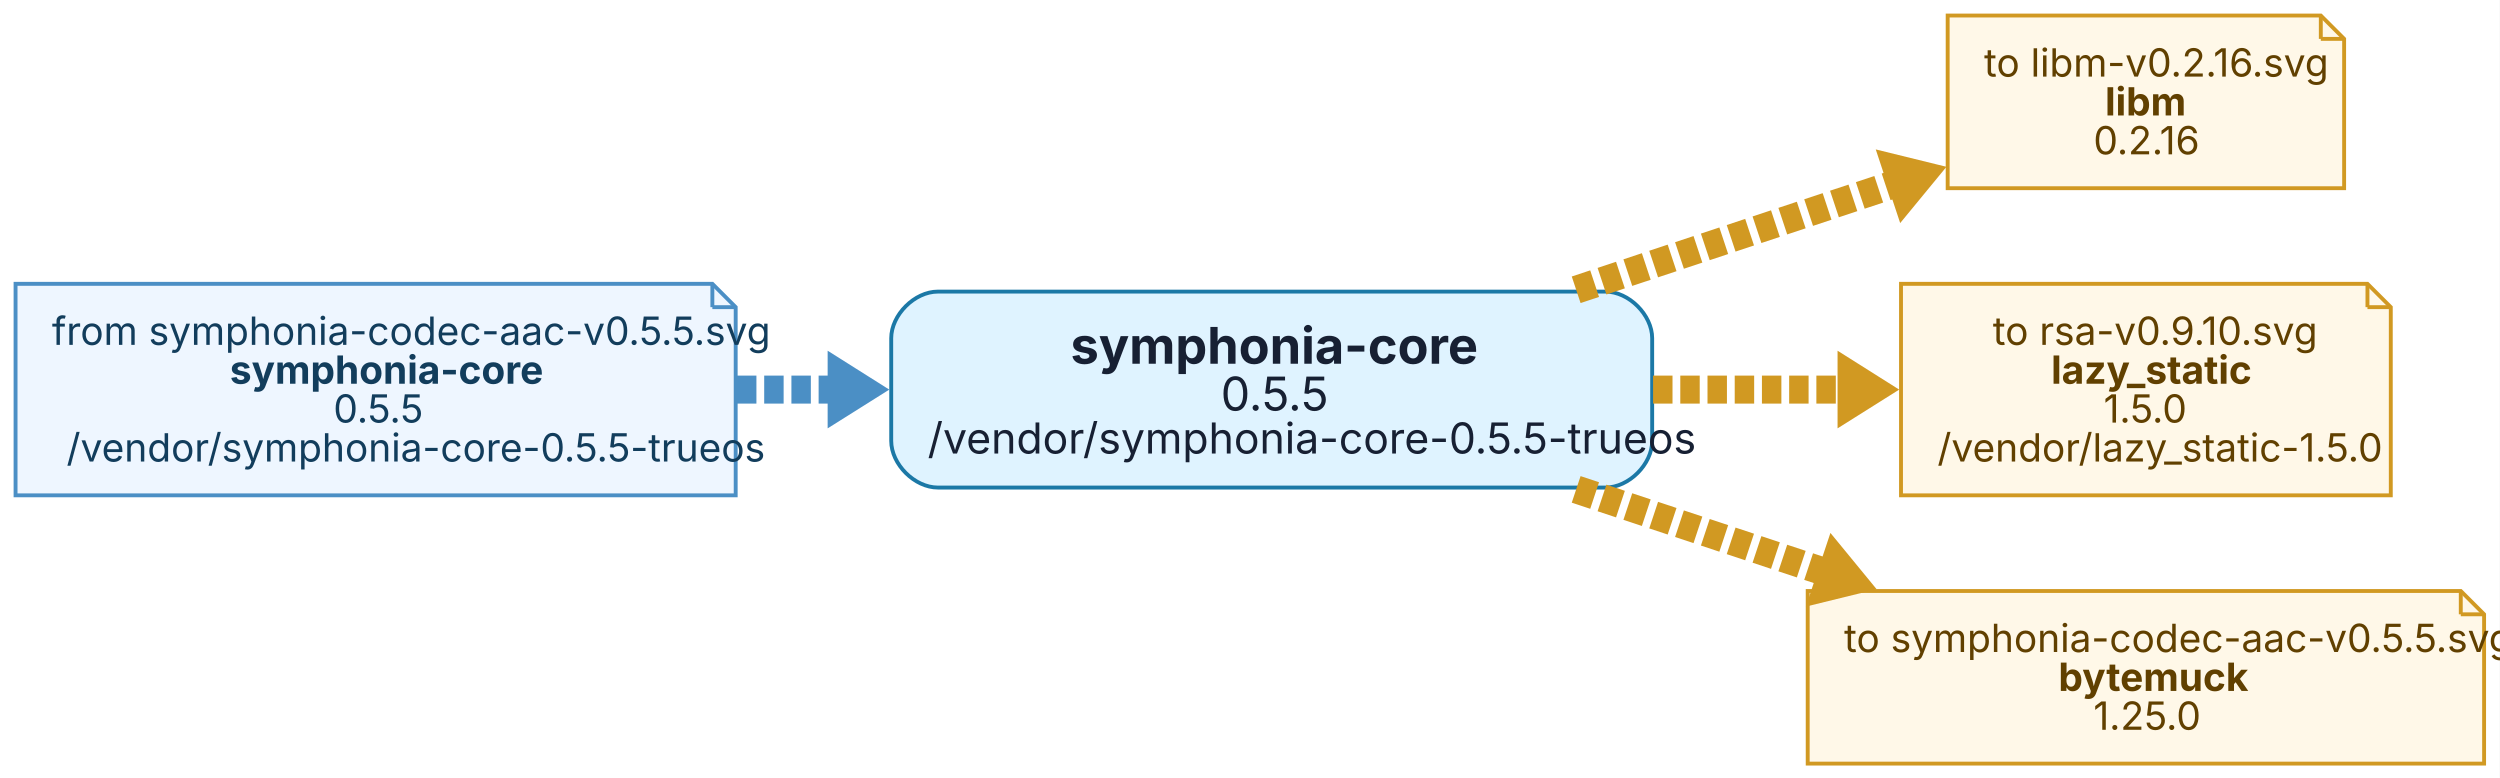
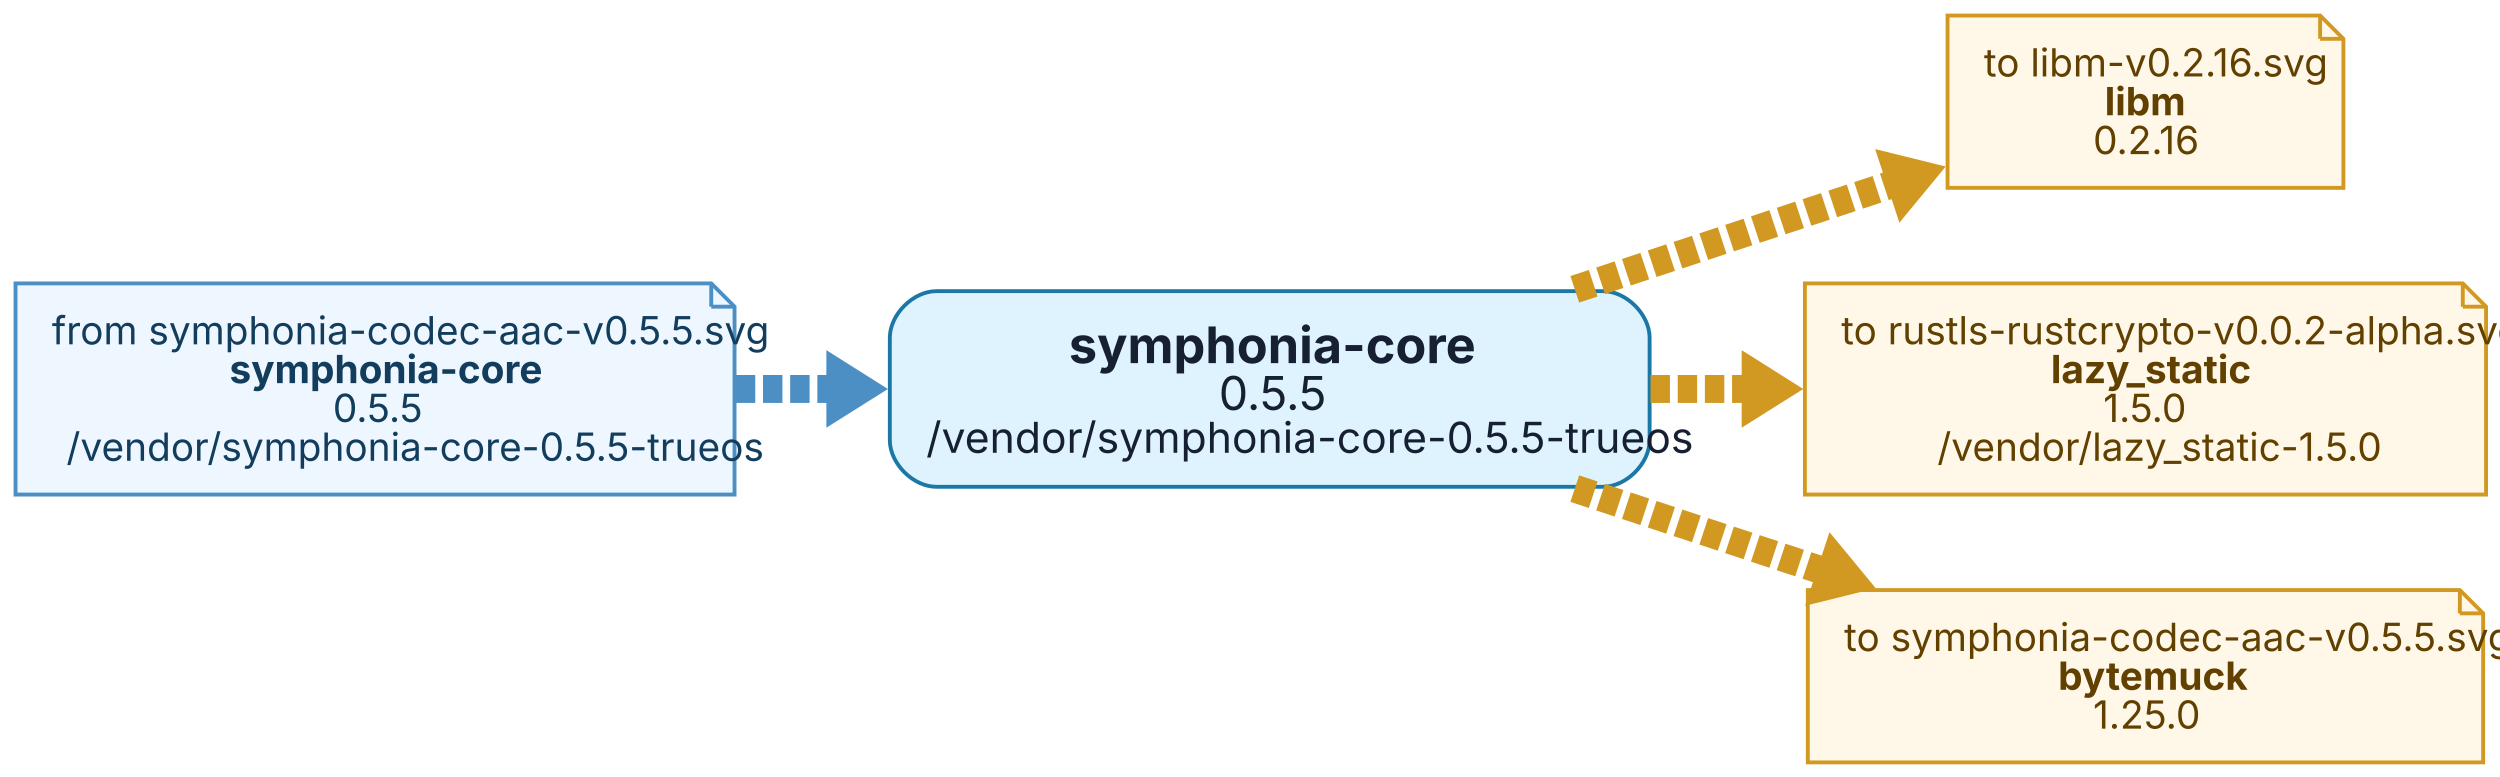
- <svg xmlns="http://www.w3.org/2000/svg" width="643pt" height="200pt" viewBox="0.00 0.00 643.00 200.00">
+ <svg xmlns="http://www.w3.org/2000/svg" width="644pt" height="200pt" viewBox="0.00 0.00 644.00 200.00">
  <g id="graph0" class="graph" transform="scale(1 1) rotate(0) translate(4 196.4)">
-     <polygon fill="white" stroke="none" points="-4,4 -4,-196.4 638.91,-196.4 638.91,4 -4,4" />
+     <polygon fill="white" stroke="none" points="-4,4 -4,-196.4 640.41,-196.4 640.41,4 -4,4" />
    <g id="node1" class="node">
      <path fill="#dff3ff" stroke="#1b78a6" d="M408.94,-121.4C408.94,-121.4 237.22,-121.4 237.22,-121.4 231.22,-121.4 225.22,-115.4 225.22,-109.4 225.22,-109.4 225.22,-83 225.22,-83 225.22,-77 231.22,-71 237.22,-71 237.22,-71 408.94,-71 408.94,-71 414.94,-71 420.94,-77 420.94,-83 420.94,-83 420.94,-109.4 420.94,-109.4 420.94,-115.4 414.94,-121.4 408.94,-121.4" />
      <text xml:space="preserve" text-anchor="start" x="271.33" y="-102.85" font-family="Inter,Arial" font-weight="bold" font-size="13.00" fill="#172033">symphonia-core</text>
-       <text xml:space="preserve" text-anchor="start" x="309.96" y="-90.8" font-family="Inter,Arial" font-size="12.00" fill="#172033">0.5.5</text>
+       <text xml:space="preserve" text-anchor="start" x="309.95" y="-90.8" font-family="Inter,Arial" font-size="12.00" fill="#172033">0.5.5</text>
      <text xml:space="preserve" text-anchor="start" x="234.58" y="-79.75" font-family="Inter,Arial" font-size="11.00" fill="#172033">/vendor/symphonia-core-0.5.5-trueos</text>
    </g>
    <g id="node2" class="node">
-       <polygon fill="#fff8e8" stroke="#d19922" points="592.91,-192.4 496.94,-192.4 496.94,-148 598.91,-148 598.91,-186.4 592.91,-192.4" />
-       <polyline fill="none" stroke="#d19922" points="592.91,-192.4 592.91,-186.4" />
-       <polyline fill="none" stroke="#d19922" points="598.91,-186.4 592.91,-186.4" />
-       <text xml:space="preserve" text-anchor="start" x="506.3" y="-176.7" font-family="Inter,Arial" font-size="10.00" fill="#614000">to libm-v0.2.16.svg</text>
-       <text xml:space="preserve" text-anchor="start" x="537.42" y="-166.7" font-family="Inter,Arial" font-weight="bold" font-size="10.00" fill="#614000">libm</text>
-       <text xml:space="preserve" text-anchor="start" x="534.42" y="-156.7" font-family="Inter,Arial" font-size="10.00" fill="#614000">0.2.16</text>
+       <polygon fill="#fff8e8" stroke="#d19922" points="593.66,-192.4 497.69,-192.4 497.69,-148 599.66,-148 599.66,-186.4 593.66,-192.4" />
+       <polyline fill="none" stroke="#d19922" points="593.66,-192.4 593.66,-186.4" />
+       <polyline fill="none" stroke="#d19922" points="599.66,-186.4 593.66,-186.4" />
+       <text xml:space="preserve" text-anchor="start" x="507.05" y="-176.7" font-family="Inter,Arial" font-size="10.00" fill="#614000">to libm-v0.2.16.svg</text>
+       <text xml:space="preserve" text-anchor="start" x="538.17" y="-166.7" font-family="Inter,Arial" font-weight="bold" font-size="10.00" fill="#614000">libm</text>
+       <text xml:space="preserve" text-anchor="start" x="535.17" y="-156.7" font-family="Inter,Arial" font-size="10.00" fill="#614000">0.2.16</text>
    </g>
    <g id="edge1" class="edge">
-       <path fill="none" stroke="#d19922" stroke-width="7.2" stroke-dasharray="5,2" d="M401.39,-121.87C428.76,-130.96 459.16,-141.05 485.07,-149.66" />
-       <polygon fill="#d19922" stroke="#d19922" stroke-width="7.2" points="483.91,-152.92 490.22,-151.37 486.09,-146.35 483.91,-152.92" />
+       <path fill="none" stroke="#d19922" stroke-width="7.2" stroke-dasharray="5,2" d="M401.66,-121.87C429.11,-130.96 459.61,-141.05 485.61,-149.66" />
+       <polygon fill="#d19922" stroke="#d19922" stroke-width="7.2" points="484.49,-152.94 490.8,-151.38 486.66,-146.36 484.49,-152.94" />
    </g>
    <g id="node3" class="node">
-       <polygon fill="#fff8e8" stroke="#d19922" points="604.91,-123.4 484.94,-123.4 484.94,-69 610.91,-69 610.91,-117.4 604.91,-123.4" />
-       <polyline fill="none" stroke="#d19922" points="604.91,-123.4 604.91,-117.4" />
-       <polyline fill="none" stroke="#d19922" points="610.91,-117.4 604.91,-117.4" />
-       <text xml:space="preserve" text-anchor="start" x="508.55" y="-107.7" font-family="Inter,Arial" font-size="10.00" fill="#614000">to rsa-v0.9.10.svg</text>
-       <text xml:space="preserve" text-anchor="start" x="523.55" y="-97.7" font-family="Inter,Arial" font-weight="bold" font-size="10.00" fill="#614000">lazy_static</text>
-       <text xml:space="preserve" text-anchor="start" x="537.05" y="-87.7" font-family="Inter,Arial" font-size="10.00" fill="#614000">1.5.0</text>
-       <text xml:space="preserve" text-anchor="start" x="494.3" y="-77.7" font-family="Inter,Arial" font-size="10.00" fill="#614000">/vendor/lazy_static-1.5.0</text>
+       <polygon fill="#fff8e8" stroke="#d19922" points="630.41,-123.4 460.94,-123.4 460.94,-69 636.41,-69 636.41,-117.4 630.41,-123.4" />
+       <polyline fill="none" stroke="#d19922" points="630.41,-123.4 630.41,-117.4" />
+       <polyline fill="none" stroke="#d19922" points="636.41,-117.4 630.41,-117.4" />
+       <text xml:space="preserve" text-anchor="start" x="470.3" y="-107.7" font-family="Inter,Arial" font-size="10.00" fill="#614000">to rustls-rustcrypto-v0.0.2-alpha.svg</text>
+       <text xml:space="preserve" text-anchor="start" x="524.3" y="-97.7" font-family="Inter,Arial" font-weight="bold" font-size="10.00" fill="#614000">lazy_static</text>
+       <text xml:space="preserve" text-anchor="start" x="537.8" y="-87.7" font-family="Inter,Arial" font-size="10.00" fill="#614000">1.5.0</text>
+       <text xml:space="preserve" text-anchor="start" x="495.05" y="-77.7" font-family="Inter,Arial" font-size="10.00" fill="#614000">/vendor/lazy_static-1.5.0</text>
    </g>
    <g id="edge2" class="edge">
-       <path fill="none" stroke="#d19922" stroke-width="7.2" stroke-dasharray="5,2" d="M421.17,-96.2C438.45,-96.2 456.19,-96.2 472.69,-96.2" />
-       <polygon fill="#d19922" stroke="#d19922" stroke-width="7.2" points="472.22,-99.67 477.72,-96.2 472.22,-92.74 472.22,-99.67" />
+       <path fill="none" stroke="#d19922" stroke-width="7.2" stroke-dasharray="5,2" d="M421.18,-96.2C430.17,-96.2 439.29,-96.2 448.31,-96.2" />
+       <polygon fill="#d19922" stroke="#d19922" stroke-width="7.2" points="448.26,-99.67 453.76,-96.2 448.26,-92.74 448.26,-99.67" />
    </g>
    <g id="node4" class="node">
-       <polygon fill="#fff8e8" stroke="#d19922" points="628.91,-44.4 460.94,-44.4 460.94,0 634.91,0 634.91,-38.4 628.91,-44.4" />
-       <polyline fill="none" stroke="#d19922" points="628.91,-44.4 628.91,-38.4" />
-       <polyline fill="none" stroke="#d19922" points="634.91,-38.4 628.91,-38.4" />
-       <text xml:space="preserve" text-anchor="start" x="470.3" y="-28.7" font-family="Inter,Arial" font-size="10.00" fill="#614000">to symphonia-codec-aac-v0.5.5.svg</text>
-       <text xml:space="preserve" text-anchor="start" x="525.42" y="-18.7" font-family="Inter,Arial" font-weight="bold" font-size="10.00" fill="#614000">bytemuck</text>
-       <text xml:space="preserve" text-anchor="start" x="534.42" y="-8.7" font-family="Inter,Arial" font-size="10.00" fill="#614000">1.25.0</text>
+       <polygon fill="#fff8e8" stroke="#d19922" points="629.66,-44.4 461.69,-44.4 461.69,0 635.66,0 635.66,-38.4 629.66,-44.4" />
+       <polyline fill="none" stroke="#d19922" points="629.66,-44.4 629.66,-38.4" />
+       <polyline fill="none" stroke="#d19922" points="635.66,-38.4 629.66,-38.4" />
+       <text xml:space="preserve" text-anchor="start" x="471.05" y="-28.7" font-family="Inter,Arial" font-size="10.00" fill="#614000">to symphonia-codec-aac-v0.5.5.svg</text>
+       <text xml:space="preserve" text-anchor="start" x="526.17" y="-18.7" font-family="Inter,Arial" font-weight="bold" font-size="10.00" fill="#614000">bytemuck</text>
+       <text xml:space="preserve" text-anchor="start" x="535.17" y="-8.7" font-family="Inter,Arial" font-size="10.00" fill="#614000">1.25.0</text>
    </g>
    <g id="edge3" class="edge">
-       <path fill="none" stroke="#d19922" stroke-width="7.2" stroke-dasharray="5,2" d="M401.39,-70.53C422.71,-63.45 445.86,-55.76 467.3,-48.64" />
-       <polygon fill="#d19922" stroke="#d19922" stroke-width="7.2" points="468.14,-52.01 472.26,-46.99 465.95,-45.44 468.14,-52.01" />
+       <path fill="none" stroke="#d19922" stroke-width="7.2" stroke-dasharray="5,2" d="M401.66,-70.53C423.04,-63.45 446.27,-55.76 467.78,-48.64" />
+       <polygon fill="#d19922" stroke="#d19922" stroke-width="7.2" points="468.65,-52 472.78,-46.99 466.47,-45.42 468.65,-52" />
    </g>
    <g id="node5" class="node">
      <polygon fill="#eef6ff" stroke="#4b8fc5" points="179.22,-123.4 0,-123.4 0,-69 185.22,-69 185.22,-117.4 179.22,-123.4" />
      <polyline fill="none" stroke="#4b8fc5" points="179.22,-123.4 179.22,-117.4" />
      <polyline fill="none" stroke="#4b8fc5" points="185.22,-117.4 179.22,-117.4" />
      <text xml:space="preserve" text-anchor="start" x="9.36" y="-107.7" font-family="Inter,Arial" font-size="10.00" fill="#123d5c">from symphonia-codec-aac-v0.5.5.svg</text>
      <text xml:space="preserve" text-anchor="start" x="55.11" y="-97.7" font-family="Inter,Arial" font-weight="bold" font-size="10.00" fill="#123d5c">symphonia-core</text>
      <text xml:space="preserve" text-anchor="start" x="81.74" y="-87.7" font-family="Inter,Arial" font-size="10.00" fill="#123d5c">0.5.5</text>
      <text xml:space="preserve" text-anchor="start" x="13.11" y="-77.7" font-family="Inter,Arial" font-size="10.00" fill="#123d5c">/vendor/symphonia-core-0.5.5-trueos</text>
    </g>
    <g id="edge4" class="edge">
      <path fill="none" stroke="#4b8fc5" stroke-width="7.2" stroke-dasharray="5,2" d="M185.55,-96.2C194.42,-96.2 203.47,-96.2 212.48,-96.2" />
      <polygon fill="#4b8fc5" stroke="#4b8fc5" stroke-width="7.2" points="212.47,-99.67 217.97,-96.2 212.47,-92.74 212.47,-99.67" />
    </g>
  </g>
</svg>
